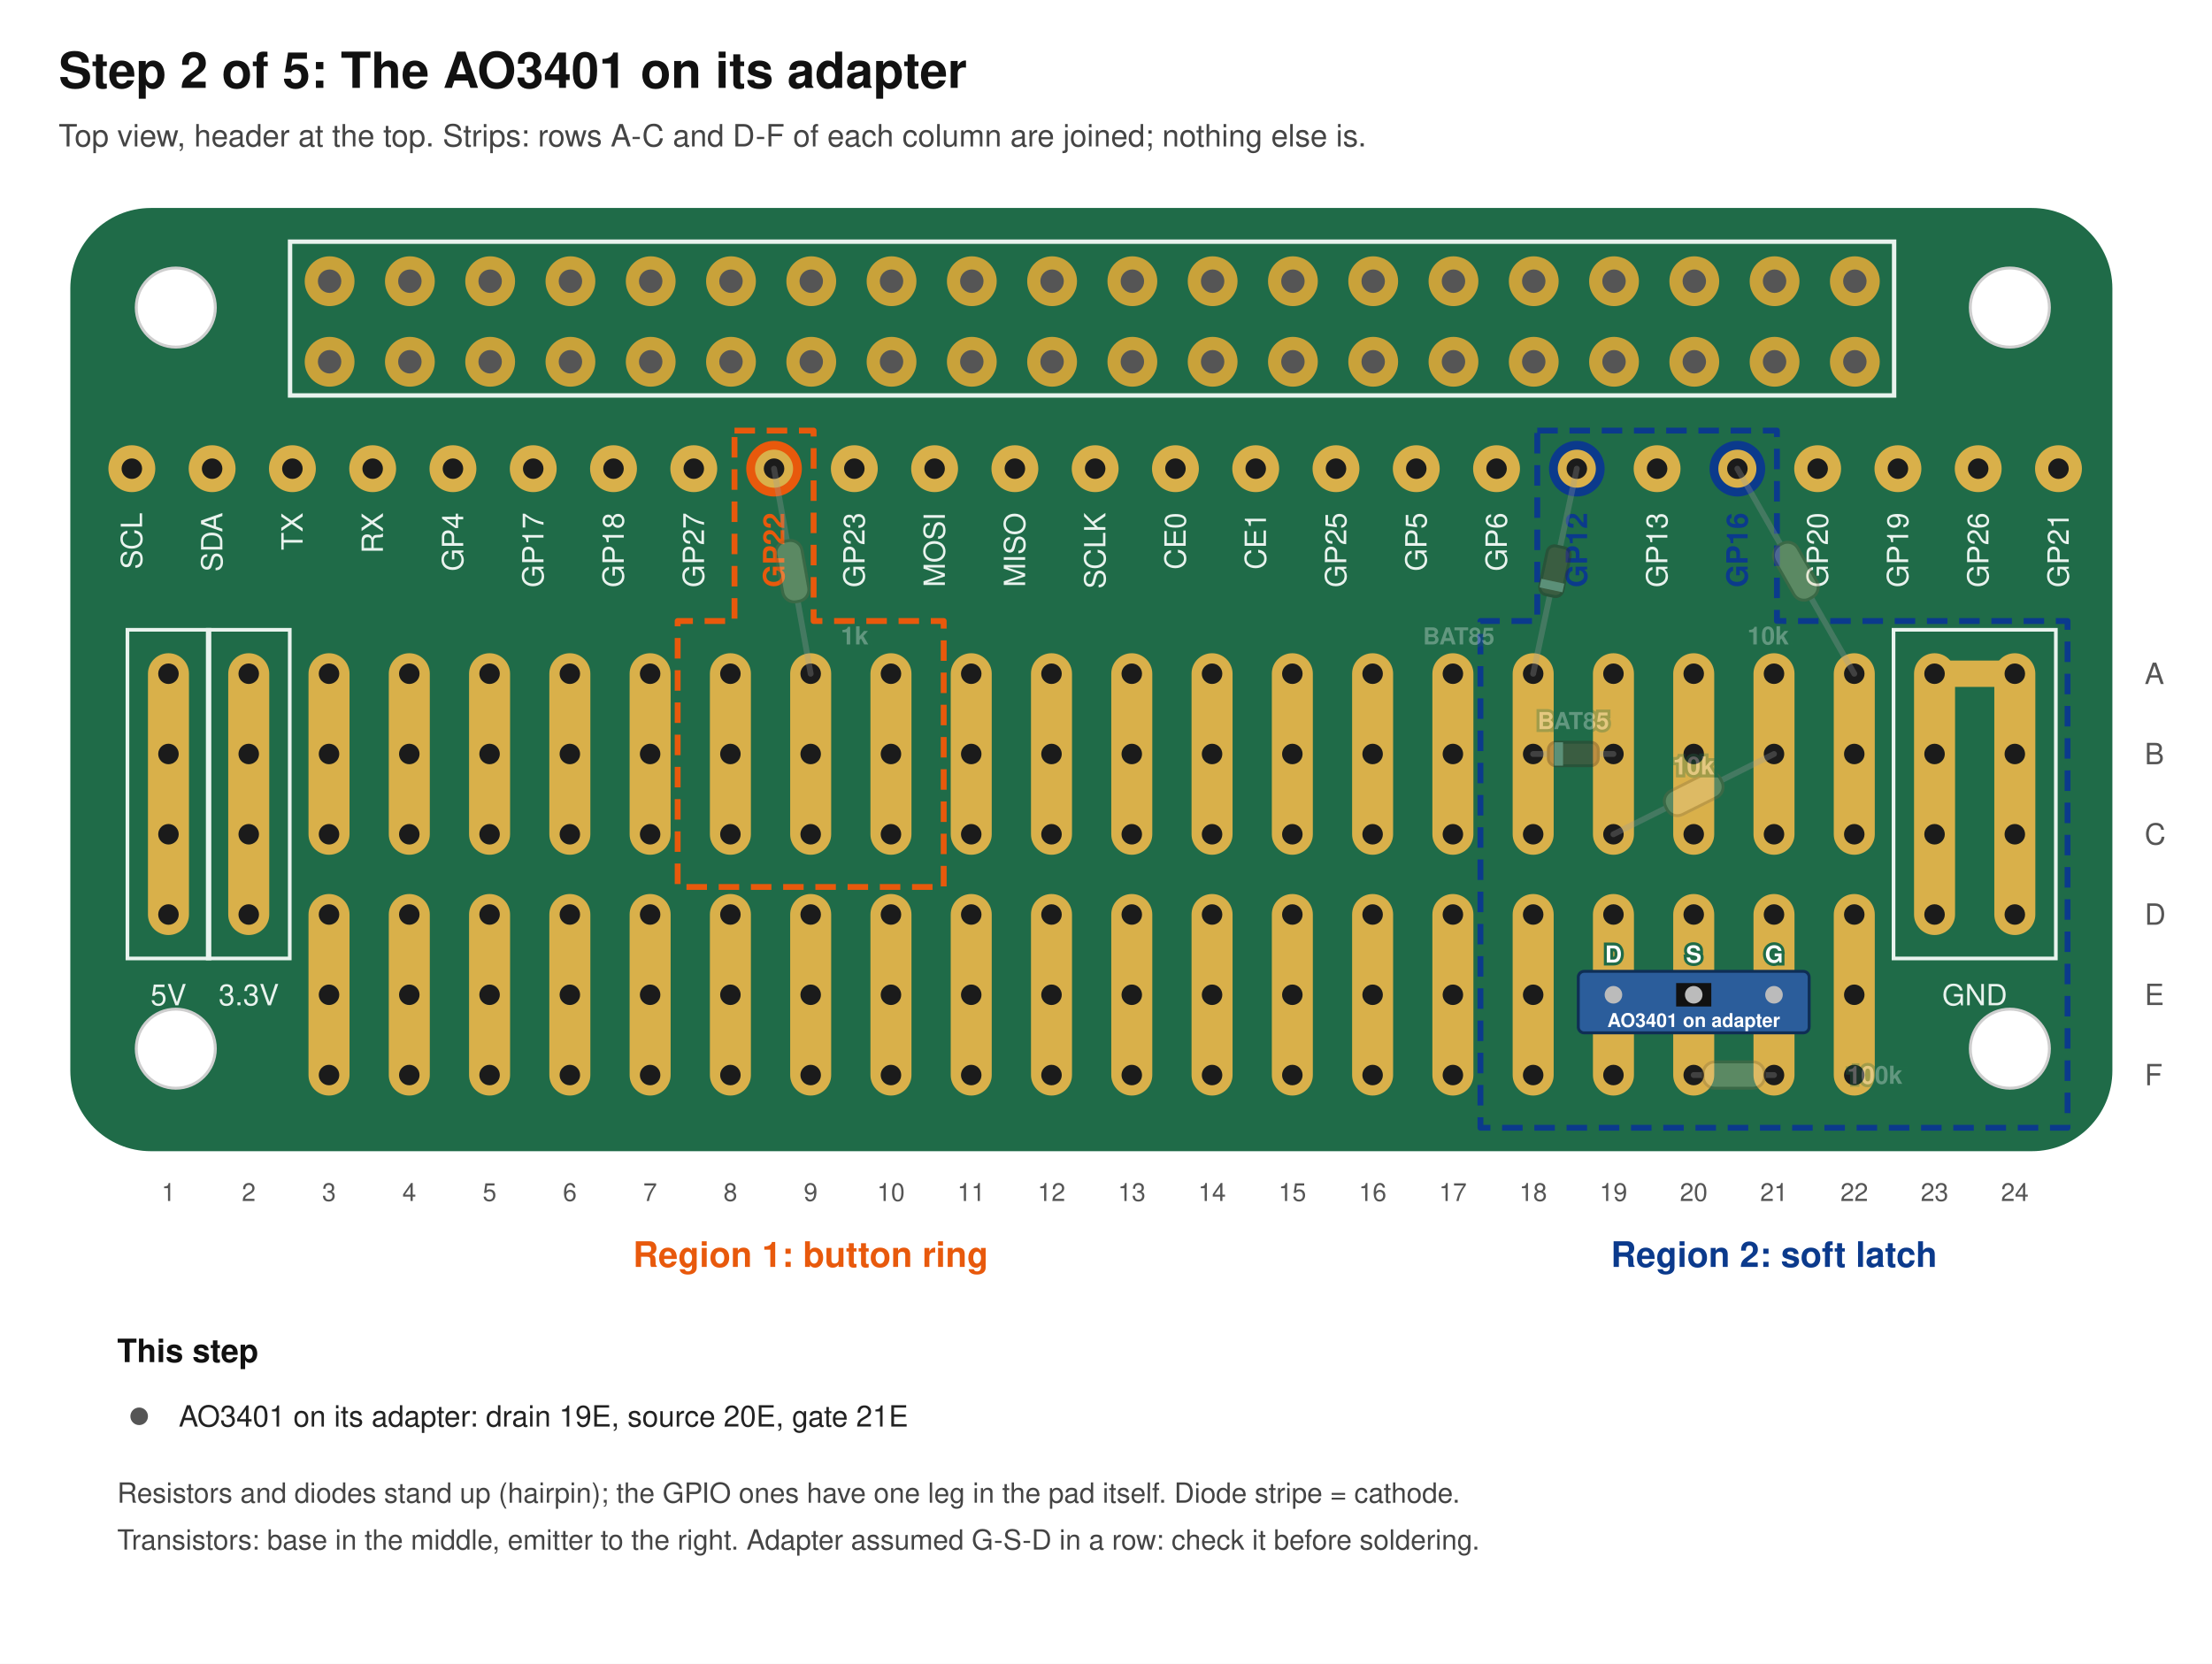
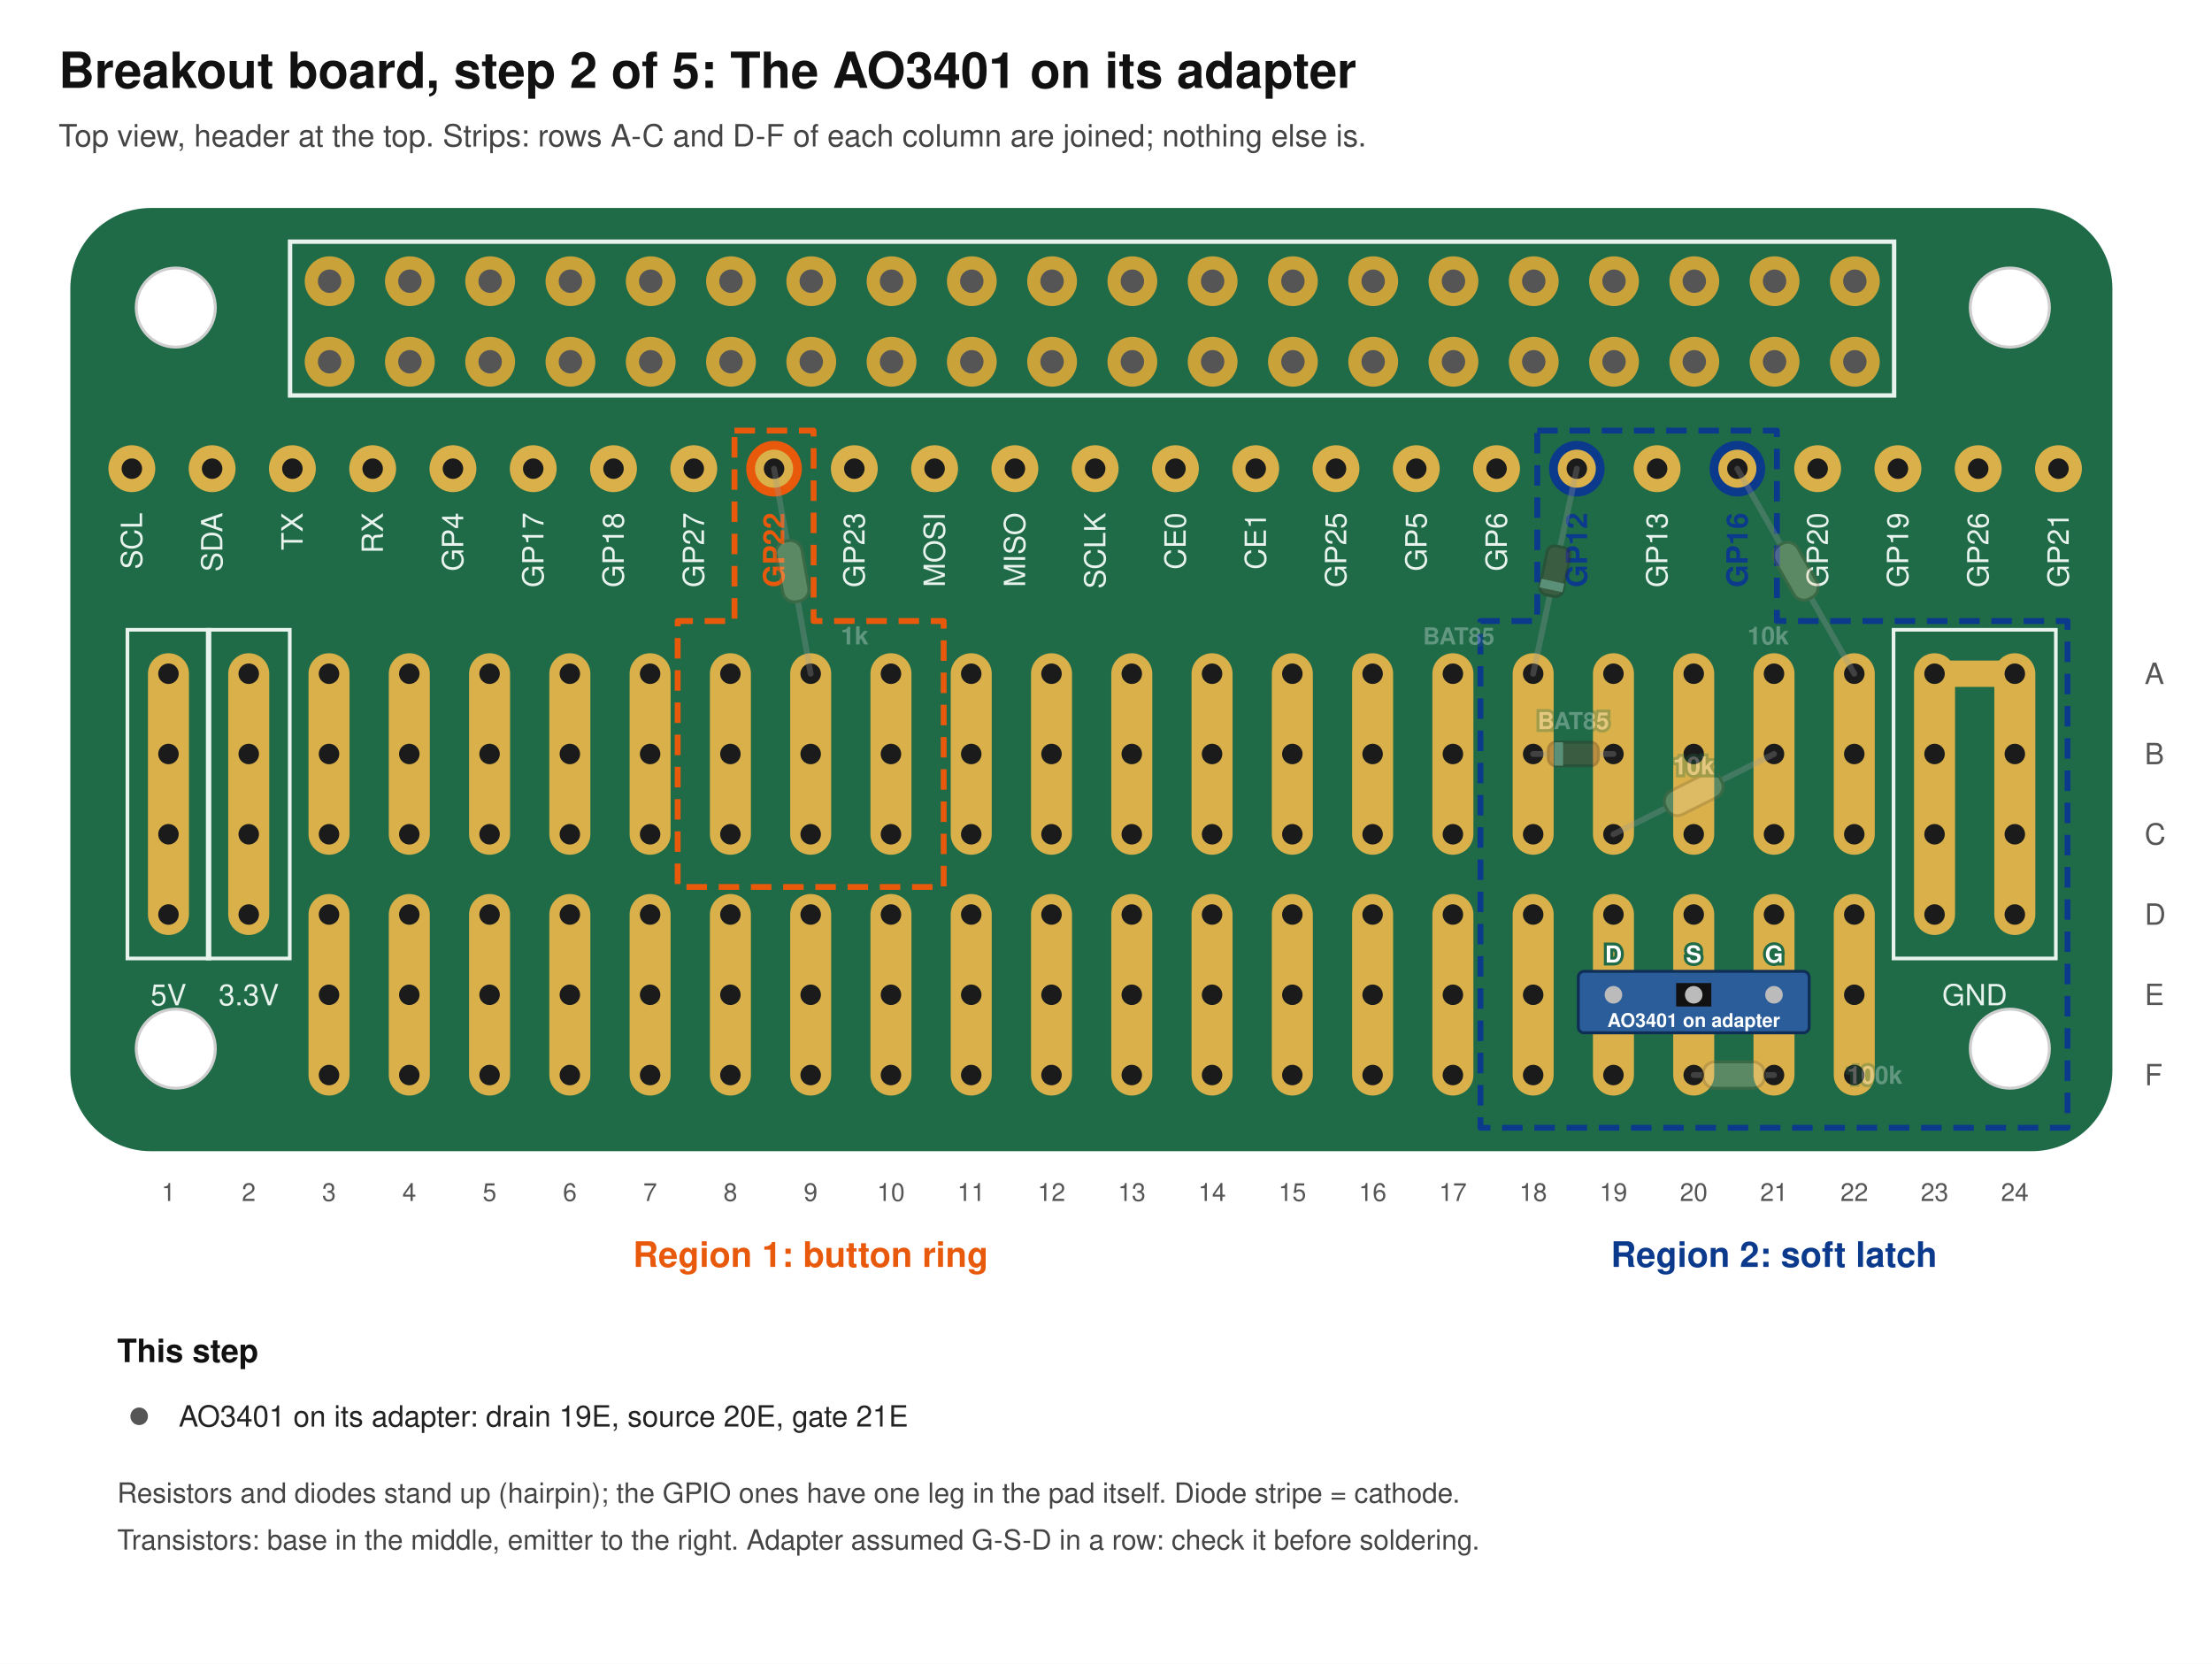
<svg xmlns="http://www.w3.org/2000/svg" viewBox="0 0 1510 1136" width="1510" height="1136" font-family="Helvetica, Arial, sans-serif">
  <rect width="1510" height="1136" fill="#ffffff" />
-   <text x="40.0" y="60.0" font-size="34" fill="#111" text-anchor="start" font-weight="bold">Step 2 of 5: The AO3401 on its adapter</text>
+   <text x="40.0" y="60.0" font-size="34" fill="#111" text-anchor="start" font-weight="bold">Breakout board, step 2 of 5: The AO3401 on its adapter</text>
  <text x="40.0" y="100.0" font-size="21" fill="#444" text-anchor="start">Top view, header at the top. Strips: rows A-C and D-F of each column are joined; nothing else is.</text>
  <rect x="48.0" y="142.0" width="1394.0" height="644.0" fill="#1f6b48" rx="55" />
  <circle cx="120.0" cy="210.0" r="27" fill="#ffffff" stroke="#cfcfcf" stroke-width="2" />
  <circle cx="1372.0" cy="210.0" r="27" fill="#ffffff" stroke="#cfcfcf" stroke-width="2" />
  <circle cx="120.0" cy="716.0" r="27" fill="#ffffff" stroke="#cfcfcf" stroke-width="2" />
  <circle cx="1372.0" cy="716.0" r="27" fill="#ffffff" stroke="#cfcfcf" stroke-width="2" />
  <rect x="198.0" y="165.0" width="1095.0" height="105.0" fill="none" stroke="#e9f3ee" stroke-width="3" />
  <circle cx="225.0" cy="192.0" r="17" fill="#c9a23a" stroke="none" stroke-width="0" />
  <circle cx="225.0" cy="192.0" r="8" fill="#555" stroke="none" stroke-width="0" />
  <circle cx="225.0" cy="247.0" r="17" fill="#c9a23a" stroke="none" stroke-width="0" />
  <circle cx="225.0" cy="247.0" r="8" fill="#555" stroke="none" stroke-width="0" />
  <circle cx="279.8" cy="192.0" r="17" fill="#c9a23a" stroke="none" stroke-width="0" />
  <circle cx="279.8" cy="192.0" r="8" fill="#555" stroke="none" stroke-width="0" />
  <circle cx="279.8" cy="247.0" r="17" fill="#c9a23a" stroke="none" stroke-width="0" />
  <circle cx="279.8" cy="247.0" r="8" fill="#555" stroke="none" stroke-width="0" />
  <circle cx="334.6" cy="192.0" r="17" fill="#c9a23a" stroke="none" stroke-width="0" />
  <circle cx="334.6" cy="192.0" r="8" fill="#555" stroke="none" stroke-width="0" />
  <circle cx="334.6" cy="247.0" r="17" fill="#c9a23a" stroke="none" stroke-width="0" />
  <circle cx="334.6" cy="247.0" r="8" fill="#555" stroke="none" stroke-width="0" />
  <circle cx="389.4" cy="192.0" r="17" fill="#c9a23a" stroke="none" stroke-width="0" />
  <circle cx="389.4" cy="192.0" r="8" fill="#555" stroke="none" stroke-width="0" />
  <circle cx="389.4" cy="247.0" r="17" fill="#c9a23a" stroke="none" stroke-width="0" />
  <circle cx="389.4" cy="247.0" r="8" fill="#555" stroke="none" stroke-width="0" />
  <circle cx="444.2" cy="192.0" r="17" fill="#c9a23a" stroke="none" stroke-width="0" />
  <circle cx="444.2" cy="192.0" r="8" fill="#555" stroke="none" stroke-width="0" />
  <circle cx="444.2" cy="247.0" r="17" fill="#c9a23a" stroke="none" stroke-width="0" />
  <circle cx="444.2" cy="247.0" r="8" fill="#555" stroke="none" stroke-width="0" />
  <circle cx="499.0" cy="192.0" r="17" fill="#c9a23a" stroke="none" stroke-width="0" />
  <circle cx="499.0" cy="192.0" r="8" fill="#555" stroke="none" stroke-width="0" />
  <circle cx="499.0" cy="247.0" r="17" fill="#c9a23a" stroke="none" stroke-width="0" />
  <circle cx="499.0" cy="247.0" r="8" fill="#555" stroke="none" stroke-width="0" />
  <circle cx="553.8" cy="192.0" r="17" fill="#c9a23a" stroke="none" stroke-width="0" />
  <circle cx="553.8" cy="192.0" r="8" fill="#555" stroke="none" stroke-width="0" />
  <circle cx="553.8" cy="247.0" r="17" fill="#c9a23a" stroke="none" stroke-width="0" />
  <circle cx="553.8" cy="247.0" r="8" fill="#555" stroke="none" stroke-width="0" />
  <circle cx="608.6" cy="192.0" r="17" fill="#c9a23a" stroke="none" stroke-width="0" />
  <circle cx="608.6" cy="192.0" r="8" fill="#555" stroke="none" stroke-width="0" />
  <circle cx="608.6" cy="247.0" r="17" fill="#c9a23a" stroke="none" stroke-width="0" />
  <circle cx="608.6" cy="247.0" r="8" fill="#555" stroke="none" stroke-width="0" />
  <circle cx="663.4" cy="192.0" r="17" fill="#c9a23a" stroke="none" stroke-width="0" />
  <circle cx="663.4" cy="192.0" r="8" fill="#555" stroke="none" stroke-width="0" />
  <circle cx="663.4" cy="247.0" r="17" fill="#c9a23a" stroke="none" stroke-width="0" />
  <circle cx="663.4" cy="247.0" r="8" fill="#555" stroke="none" stroke-width="0" />
  <circle cx="718.2" cy="192.0" r="17" fill="#c9a23a" stroke="none" stroke-width="0" />
  <circle cx="718.2" cy="192.0" r="8" fill="#555" stroke="none" stroke-width="0" />
  <circle cx="718.2" cy="247.0" r="17" fill="#c9a23a" stroke="none" stroke-width="0" />
  <circle cx="718.2" cy="247.0" r="8" fill="#555" stroke="none" stroke-width="0" />
  <circle cx="773.0" cy="192.0" r="17" fill="#c9a23a" stroke="none" stroke-width="0" />
  <circle cx="773.0" cy="192.0" r="8" fill="#555" stroke="none" stroke-width="0" />
  <circle cx="773.0" cy="247.0" r="17" fill="#c9a23a" stroke="none" stroke-width="0" />
  <circle cx="773.0" cy="247.0" r="8" fill="#555" stroke="none" stroke-width="0" />
  <circle cx="827.8" cy="192.0" r="17" fill="#c9a23a" stroke="none" stroke-width="0" />
  <circle cx="827.8" cy="192.0" r="8" fill="#555" stroke="none" stroke-width="0" />
  <circle cx="827.8" cy="247.0" r="17" fill="#c9a23a" stroke="none" stroke-width="0" />
  <circle cx="827.8" cy="247.0" r="8" fill="#555" stroke="none" stroke-width="0" />
  <circle cx="882.6" cy="192.0" r="17" fill="#c9a23a" stroke="none" stroke-width="0" />
  <circle cx="882.6" cy="192.0" r="8" fill="#555" stroke="none" stroke-width="0" />
  <circle cx="882.6" cy="247.0" r="17" fill="#c9a23a" stroke="none" stroke-width="0" />
  <circle cx="882.6" cy="247.0" r="8" fill="#555" stroke="none" stroke-width="0" />
  <circle cx="937.4" cy="192.0" r="17" fill="#c9a23a" stroke="none" stroke-width="0" />
  <circle cx="937.4" cy="192.0" r="8" fill="#555" stroke="none" stroke-width="0" />
  <circle cx="937.4" cy="247.0" r="17" fill="#c9a23a" stroke="none" stroke-width="0" />
  <circle cx="937.4" cy="247.0" r="8" fill="#555" stroke="none" stroke-width="0" />
  <circle cx="992.2" cy="192.0" r="17" fill="#c9a23a" stroke="none" stroke-width="0" />
  <circle cx="992.2" cy="192.0" r="8" fill="#555" stroke="none" stroke-width="0" />
  <circle cx="992.2" cy="247.0" r="17" fill="#c9a23a" stroke="none" stroke-width="0" />
  <circle cx="992.2" cy="247.0" r="8" fill="#555" stroke="none" stroke-width="0" />
  <circle cx="1047.0" cy="192.0" r="17" fill="#c9a23a" stroke="none" stroke-width="0" />
  <circle cx="1047.0" cy="192.0" r="8" fill="#555" stroke="none" stroke-width="0" />
  <circle cx="1047.0" cy="247.0" r="17" fill="#c9a23a" stroke="none" stroke-width="0" />
  <circle cx="1047.0" cy="247.0" r="8" fill="#555" stroke="none" stroke-width="0" />
  <circle cx="1101.8" cy="192.0" r="17" fill="#c9a23a" stroke="none" stroke-width="0" />
  <circle cx="1101.8" cy="192.0" r="8" fill="#555" stroke="none" stroke-width="0" />
  <circle cx="1101.8" cy="247.0" r="17" fill="#c9a23a" stroke="none" stroke-width="0" />
  <circle cx="1101.8" cy="247.0" r="8" fill="#555" stroke="none" stroke-width="0" />
  <circle cx="1156.6" cy="192.0" r="17" fill="#c9a23a" stroke="none" stroke-width="0" />
  <circle cx="1156.6" cy="192.0" r="8" fill="#555" stroke="none" stroke-width="0" />
  <circle cx="1156.6" cy="247.0" r="17" fill="#c9a23a" stroke="none" stroke-width="0" />
  <circle cx="1156.6" cy="247.0" r="8" fill="#555" stroke="none" stroke-width="0" />
  <circle cx="1211.4" cy="192.0" r="17" fill="#c9a23a" stroke="none" stroke-width="0" />
  <circle cx="1211.4" cy="192.0" r="8" fill="#555" stroke="none" stroke-width="0" />
  <circle cx="1211.4" cy="247.0" r="17" fill="#c9a23a" stroke="none" stroke-width="0" />
  <circle cx="1211.4" cy="247.0" r="8" fill="#555" stroke="none" stroke-width="0" />
  <circle cx="1266.2" cy="192.0" r="17" fill="#c9a23a" stroke="none" stroke-width="0" />
  <circle cx="1266.2" cy="192.0" r="8" fill="#555" stroke="none" stroke-width="0" />
  <circle cx="1266.2" cy="247.0" r="17" fill="#c9a23a" stroke="none" stroke-width="0" />
  <circle cx="1266.2" cy="247.0" r="8" fill="#555" stroke="none" stroke-width="0" />
  <circle cx="90.0" cy="320.0" r="16" fill="#d9b04a" stroke="none" stroke-width="0" />
  <circle cx="90.0" cy="320.0" r="7" fill="#1b1b1b" stroke="none" stroke-width="0" />
  <text transform="translate(97.0,350) rotate(-90)" text-anchor="end" font-size="20" fill="#e9f3ee">SCL</text>
  <circle cx="144.8" cy="320.0" r="16" fill="#d9b04a" stroke="none" stroke-width="0" />
  <circle cx="144.8" cy="320.0" r="7" fill="#1b1b1b" stroke="none" stroke-width="0" />
  <text transform="translate(151.8,350) rotate(-90)" text-anchor="end" font-size="20" fill="#e9f3ee">SDA</text>
  <circle cx="199.6" cy="320.0" r="16" fill="#d9b04a" stroke="none" stroke-width="0" />
  <circle cx="199.6" cy="320.0" r="7" fill="#1b1b1b" stroke="none" stroke-width="0" />
  <text transform="translate(206.6,350) rotate(-90)" text-anchor="end" font-size="20" fill="#e9f3ee">TX</text>
  <circle cx="254.4" cy="320.0" r="16" fill="#d9b04a" stroke="none" stroke-width="0" />
  <circle cx="254.4" cy="320.0" r="7" fill="#1b1b1b" stroke="none" stroke-width="0" />
  <text transform="translate(261.4,350) rotate(-90)" text-anchor="end" font-size="20" fill="#e9f3ee">RX</text>
  <circle cx="309.2" cy="320.0" r="16" fill="#d9b04a" stroke="none" stroke-width="0" />
  <circle cx="309.2" cy="320.0" r="7" fill="#1b1b1b" stroke="none" stroke-width="0" />
  <text transform="translate(316.2,350) rotate(-90)" text-anchor="end" font-size="20" fill="#e9f3ee">GP4</text>
  <circle cx="364.0" cy="320.0" r="16" fill="#d9b04a" stroke="none" stroke-width="0" />
  <circle cx="364.0" cy="320.0" r="7" fill="#1b1b1b" stroke="none" stroke-width="0" />
  <text transform="translate(371.0,350) rotate(-90)" text-anchor="end" font-size="20" fill="#e9f3ee">GP17</text>
  <circle cx="418.8" cy="320.0" r="16" fill="#d9b04a" stroke="none" stroke-width="0" />
  <circle cx="418.8" cy="320.0" r="7" fill="#1b1b1b" stroke="none" stroke-width="0" />
  <text transform="translate(425.8,350) rotate(-90)" text-anchor="end" font-size="20" fill="#e9f3ee">GP18</text>
  <circle cx="473.6" cy="320.0" r="16" fill="#d9b04a" stroke="none" stroke-width="0" />
  <circle cx="473.6" cy="320.0" r="7" fill="#1b1b1b" stroke="none" stroke-width="0" />
  <text transform="translate(480.6,350) rotate(-90)" text-anchor="end" font-size="20" fill="#e9f3ee">GP27</text>
  <circle cx="528.4" cy="320.0" r="16" fill="#d9b04a" stroke="#e8590c" stroke-width="6" />
  <circle cx="528.4" cy="320.0" r="7" fill="#1b1b1b" stroke="none" stroke-width="0" />
  <text transform="translate(535.4,350) rotate(-90)" text-anchor="end" font-size="20" font-weight="bold" fill="#e8590c">GP22</text>
  <circle cx="583.2" cy="320.0" r="16" fill="#d9b04a" stroke="none" stroke-width="0" />
  <circle cx="583.2" cy="320.0" r="7" fill="#1b1b1b" stroke="none" stroke-width="0" />
  <text transform="translate(590.2,350) rotate(-90)" text-anchor="end" font-size="20" fill="#e9f3ee">GP23</text>
  <circle cx="638.0" cy="320.0" r="16" fill="#d9b04a" stroke="none" stroke-width="0" />
  <circle cx="638.0" cy="320.0" r="7" fill="#1b1b1b" stroke="none" stroke-width="0" />
  <text transform="translate(645.0,350) rotate(-90)" text-anchor="end" font-size="20" fill="#e9f3ee">MOSI</text>
  <circle cx="692.8" cy="320.0" r="16" fill="#d9b04a" stroke="none" stroke-width="0" />
  <circle cx="692.8" cy="320.0" r="7" fill="#1b1b1b" stroke="none" stroke-width="0" />
  <text transform="translate(699.8,350) rotate(-90)" text-anchor="end" font-size="20" fill="#e9f3ee">MISO</text>
  <circle cx="747.6" cy="320.0" r="16" fill="#d9b04a" stroke="none" stroke-width="0" />
  <circle cx="747.6" cy="320.0" r="7" fill="#1b1b1b" stroke="none" stroke-width="0" />
  <text transform="translate(754.6,350) rotate(-90)" text-anchor="end" font-size="20" fill="#e9f3ee">SCLK</text>
  <circle cx="802.4" cy="320.0" r="16" fill="#d9b04a" stroke="none" stroke-width="0" />
  <circle cx="802.4" cy="320.0" r="7" fill="#1b1b1b" stroke="none" stroke-width="0" />
  <text transform="translate(809.4,350) rotate(-90)" text-anchor="end" font-size="20" fill="#e9f3ee">CE0</text>
  <circle cx="857.2" cy="320.0" r="16" fill="#d9b04a" stroke="none" stroke-width="0" />
  <circle cx="857.2" cy="320.0" r="7" fill="#1b1b1b" stroke="none" stroke-width="0" />
  <text transform="translate(864.2,350) rotate(-90)" text-anchor="end" font-size="20" fill="#e9f3ee">CE1</text>
  <circle cx="912.0" cy="320.0" r="16" fill="#d9b04a" stroke="none" stroke-width="0" />
  <circle cx="912.0" cy="320.0" r="7" fill="#1b1b1b" stroke="none" stroke-width="0" />
  <text transform="translate(919.0,350) rotate(-90)" text-anchor="end" font-size="20" fill="#e9f3ee">GP25</text>
  <circle cx="966.8" cy="320.0" r="16" fill="#d9b04a" stroke="none" stroke-width="0" />
  <circle cx="966.8" cy="320.0" r="7" fill="#1b1b1b" stroke="none" stroke-width="0" />
  <text transform="translate(973.8,350) rotate(-90)" text-anchor="end" font-size="20" fill="#e9f3ee">GP5</text>
  <circle cx="1021.6" cy="320.0" r="16" fill="#d9b04a" stroke="none" stroke-width="0" />
  <circle cx="1021.6" cy="320.0" r="7" fill="#1b1b1b" stroke="none" stroke-width="0" />
  <text transform="translate(1028.6,350) rotate(-90)" text-anchor="end" font-size="20" fill="#e9f3ee">GP6</text>
  <circle cx="1076.4" cy="320.0" r="16" fill="#d9b04a" stroke="#0b3a8c" stroke-width="6" />
  <circle cx="1076.4" cy="320.0" r="7" fill="#1b1b1b" stroke="none" stroke-width="0" />
  <text transform="translate(1083.4,350) rotate(-90)" text-anchor="end" font-size="20" font-weight="bold" fill="#0b3a8c">GP12</text>
  <circle cx="1131.2" cy="320.0" r="16" fill="#d9b04a" stroke="none" stroke-width="0" />
  <circle cx="1131.2" cy="320.0" r="7" fill="#1b1b1b" stroke="none" stroke-width="0" />
  <text transform="translate(1138.2,350) rotate(-90)" text-anchor="end" font-size="20" fill="#e9f3ee">GP13</text>
  <circle cx="1186.0" cy="320.0" r="16" fill="#d9b04a" stroke="#0b3a8c" stroke-width="6" />
  <circle cx="1186.0" cy="320.0" r="7" fill="#1b1b1b" stroke="none" stroke-width="0" />
  <text transform="translate(1193.0,350) rotate(-90)" text-anchor="end" font-size="20" font-weight="bold" fill="#0b3a8c">GP16</text>
  <circle cx="1240.8" cy="320.0" r="16" fill="#d9b04a" stroke="none" stroke-width="0" />
  <circle cx="1240.8" cy="320.0" r="7" fill="#1b1b1b" stroke="none" stroke-width="0" />
  <text transform="translate(1247.8,350) rotate(-90)" text-anchor="end" font-size="20" fill="#e9f3ee">GP20</text>
  <circle cx="1295.6" cy="320.0" r="16" fill="#d9b04a" stroke="none" stroke-width="0" />
  <circle cx="1295.6" cy="320.0" r="7" fill="#1b1b1b" stroke="none" stroke-width="0" />
  <text transform="translate(1302.6,350) rotate(-90)" text-anchor="end" font-size="20" fill="#e9f3ee">GP19</text>
  <circle cx="1350.4" cy="320.0" r="16" fill="#d9b04a" stroke="none" stroke-width="0" />
  <circle cx="1350.4" cy="320.0" r="7" fill="#1b1b1b" stroke="none" stroke-width="0" />
  <text transform="translate(1357.4,350) rotate(-90)" text-anchor="end" font-size="20" fill="#e9f3ee">GP26</text>
  <circle cx="1405.2" cy="320.0" r="16" fill="#d9b04a" stroke="none" stroke-width="0" />
  <circle cx="1405.2" cy="320.0" r="7" fill="#1b1b1b" stroke="none" stroke-width="0" />
  <text transform="translate(1412.2,350) rotate(-90)" text-anchor="end" font-size="20" fill="#e9f3ee">GP21</text>
  <rect x="87.0" y="430.0" width="56.0" height="224.4" fill="none" stroke="#e9f3ee" stroke-width="2.5" />
  <text x="115.0" y="686.4" font-size="20" fill="#e9f3ee" text-anchor="middle">5V</text>
  <rect x="141.8" y="430.0" width="56.0" height="224.4" fill="none" stroke="#e9f3ee" stroke-width="2.5" />
  <text x="169.8" y="686.4" font-size="20" fill="#e9f3ee" text-anchor="middle">3.3V</text>
  <rect x="1292.6" y="430.0" width="110.8" height="224.4" fill="none" stroke="#e9f3ee" stroke-width="2.5" />
  <text x="1348.0" y="686.4" font-size="20" fill="#e9f3ee" text-anchor="middle">GND</text>
  <rect x="101.0" y="446.0" width="28.0" height="192.4" fill="#d9b04a" rx="14" />
  <rect x="155.8" y="446.0" width="28.0" height="192.4" fill="#d9b04a" rx="14" />
  <rect x="210.6" y="446.0" width="28.0" height="137.6" fill="#d9b04a" rx="14" />
  <rect x="210.6" y="610.4" width="28.0" height="137.6" fill="#d9b04a" rx="14" />
  <rect x="265.4" y="446.0" width="28.0" height="137.6" fill="#d9b04a" rx="14" />
  <rect x="265.4" y="610.4" width="28.0" height="137.6" fill="#d9b04a" rx="14" />
  <rect x="320.2" y="446.0" width="28.0" height="137.6" fill="#d9b04a" rx="14" />
  <rect x="320.2" y="610.4" width="28.0" height="137.6" fill="#d9b04a" rx="14" />
  <rect x="375.0" y="446.0" width="28.0" height="137.6" fill="#d9b04a" rx="14" />
  <rect x="375.0" y="610.4" width="28.0" height="137.6" fill="#d9b04a" rx="14" />
  <rect x="429.8" y="446.0" width="28.0" height="137.6" fill="#d9b04a" rx="14" />
  <rect x="429.8" y="610.4" width="28.0" height="137.6" fill="#d9b04a" rx="14" />
  <rect x="484.6" y="446.0" width="28.0" height="137.6" fill="#d9b04a" rx="14" />
  <rect x="484.6" y="610.4" width="28.0" height="137.6" fill="#d9b04a" rx="14" />
  <rect x="539.4" y="446.0" width="28.0" height="137.6" fill="#d9b04a" rx="14" />
  <rect x="539.4" y="610.4" width="28.0" height="137.6" fill="#d9b04a" rx="14" />
  <rect x="594.2" y="446.0" width="28.0" height="137.6" fill="#d9b04a" rx="14" />
  <rect x="594.2" y="610.4" width="28.0" height="137.6" fill="#d9b04a" rx="14" />
  <rect x="649.0" y="446.0" width="28.0" height="137.6" fill="#d9b04a" rx="14" />
  <rect x="649.0" y="610.4" width="28.0" height="137.6" fill="#d9b04a" rx="14" />
  <rect x="703.8" y="446.0" width="28.0" height="137.6" fill="#d9b04a" rx="14" />
  <rect x="703.8" y="610.4" width="28.0" height="137.6" fill="#d9b04a" rx="14" />
  <rect x="758.6" y="446.0" width="28.0" height="137.6" fill="#d9b04a" rx="14" />
  <rect x="758.6" y="610.4" width="28.0" height="137.6" fill="#d9b04a" rx="14" />
  <rect x="813.4" y="446.0" width="28.0" height="137.6" fill="#d9b04a" rx="14" />
  <rect x="813.4" y="610.4" width="28.0" height="137.6" fill="#d9b04a" rx="14" />
  <rect x="868.2" y="446.0" width="28.0" height="137.6" fill="#d9b04a" rx="14" />
  <rect x="868.2" y="610.4" width="28.0" height="137.6" fill="#d9b04a" rx="14" />
  <rect x="923.0" y="446.0" width="28.0" height="137.6" fill="#d9b04a" rx="14" />
  <rect x="923.0" y="610.4" width="28.0" height="137.6" fill="#d9b04a" rx="14" />
  <rect x="977.8" y="446.0" width="28.0" height="137.6" fill="#d9b04a" rx="14" />
  <rect x="977.8" y="610.4" width="28.0" height="137.6" fill="#d9b04a" rx="14" />
  <rect x="1032.6" y="446.0" width="28.0" height="137.6" fill="#d9b04a" rx="14" />
  <rect x="1032.6" y="610.4" width="28.0" height="137.6" fill="#d9b04a" rx="14" />
  <rect x="1087.4" y="446.0" width="28.0" height="137.6" fill="#d9b04a" rx="14" />
  <rect x="1087.4" y="610.4" width="28.0" height="137.6" fill="#d9b04a" rx="14" />
  <rect x="1142.2" y="446.0" width="28.0" height="137.6" fill="#d9b04a" rx="14" />
  <rect x="1142.2" y="610.4" width="28.0" height="137.6" fill="#d9b04a" rx="14" />
  <rect x="1197.0" y="446.0" width="28.0" height="137.6" fill="#d9b04a" rx="14" />
  <rect x="1197.0" y="610.4" width="28.0" height="137.6" fill="#d9b04a" rx="14" />
  <rect x="1251.8" y="446.0" width="28.0" height="137.6" fill="#d9b04a" rx="14" />
  <rect x="1251.8" y="610.4" width="28.0" height="137.6" fill="#d9b04a" rx="14" />
  <rect x="1306.6" y="446.0" width="28.0" height="192.4" fill="#d9b04a" rx="14" />
  <rect x="1361.4" y="446.0" width="28.0" height="192.4" fill="#d9b04a" rx="14" />
  <rect x="1320.6" y="451.0" width="54.8" height="18.0" fill="#d9b04a" />
  <circle cx="115.0" cy="460.0" r="7" fill="#1b1b1b" stroke="none" stroke-width="0" />
  <circle cx="115.0" cy="514.8" r="7" fill="#1b1b1b" stroke="none" stroke-width="0" />
  <circle cx="115.0" cy="569.6" r="7" fill="#1b1b1b" stroke="none" stroke-width="0" />
  <circle cx="115.0" cy="624.4" r="7" fill="#1b1b1b" stroke="none" stroke-width="0" />
  <circle cx="169.8" cy="460.0" r="7" fill="#1b1b1b" stroke="none" stroke-width="0" />
  <circle cx="169.8" cy="514.8" r="7" fill="#1b1b1b" stroke="none" stroke-width="0" />
  <circle cx="169.8" cy="569.6" r="7" fill="#1b1b1b" stroke="none" stroke-width="0" />
  <circle cx="169.8" cy="624.4" r="7" fill="#1b1b1b" stroke="none" stroke-width="0" />
  <circle cx="224.6" cy="460.0" r="7" fill="#1b1b1b" stroke="none" stroke-width="0" />
  <circle cx="224.6" cy="514.8" r="7" fill="#1b1b1b" stroke="none" stroke-width="0" />
  <circle cx="224.6" cy="569.6" r="7" fill="#1b1b1b" stroke="none" stroke-width="0" />
  <circle cx="224.6" cy="624.4" r="7" fill="#1b1b1b" stroke="none" stroke-width="0" />
  <circle cx="224.6" cy="679.2" r="7" fill="#1b1b1b" stroke="none" stroke-width="0" />
  <circle cx="224.6" cy="734.0" r="7" fill="#1b1b1b" stroke="none" stroke-width="0" />
  <circle cx="279.4" cy="460.0" r="7" fill="#1b1b1b" stroke="none" stroke-width="0" />
  <circle cx="279.4" cy="514.8" r="7" fill="#1b1b1b" stroke="none" stroke-width="0" />
  <circle cx="279.4" cy="569.6" r="7" fill="#1b1b1b" stroke="none" stroke-width="0" />
  <circle cx="279.4" cy="624.4" r="7" fill="#1b1b1b" stroke="none" stroke-width="0" />
  <circle cx="279.4" cy="679.2" r="7" fill="#1b1b1b" stroke="none" stroke-width="0" />
  <circle cx="279.4" cy="734.0" r="7" fill="#1b1b1b" stroke="none" stroke-width="0" />
  <circle cx="334.2" cy="460.0" r="7" fill="#1b1b1b" stroke="none" stroke-width="0" />
  <circle cx="334.2" cy="514.8" r="7" fill="#1b1b1b" stroke="none" stroke-width="0" />
  <circle cx="334.2" cy="569.6" r="7" fill="#1b1b1b" stroke="none" stroke-width="0" />
  <circle cx="334.2" cy="624.4" r="7" fill="#1b1b1b" stroke="none" stroke-width="0" />
  <circle cx="334.2" cy="679.2" r="7" fill="#1b1b1b" stroke="none" stroke-width="0" />
  <circle cx="334.2" cy="734.0" r="7" fill="#1b1b1b" stroke="none" stroke-width="0" />
  <circle cx="389.0" cy="460.0" r="7" fill="#1b1b1b" stroke="none" stroke-width="0" />
  <circle cx="389.0" cy="514.8" r="7" fill="#1b1b1b" stroke="none" stroke-width="0" />
  <circle cx="389.0" cy="569.6" r="7" fill="#1b1b1b" stroke="none" stroke-width="0" />
  <circle cx="389.0" cy="624.4" r="7" fill="#1b1b1b" stroke="none" stroke-width="0" />
  <circle cx="389.0" cy="679.2" r="7" fill="#1b1b1b" stroke="none" stroke-width="0" />
  <circle cx="389.0" cy="734.0" r="7" fill="#1b1b1b" stroke="none" stroke-width="0" />
  <circle cx="443.8" cy="460.0" r="7" fill="#1b1b1b" stroke="none" stroke-width="0" />
  <circle cx="443.8" cy="514.8" r="7" fill="#1b1b1b" stroke="none" stroke-width="0" />
  <circle cx="443.8" cy="569.6" r="7" fill="#1b1b1b" stroke="none" stroke-width="0" />
  <circle cx="443.8" cy="624.4" r="7" fill="#1b1b1b" stroke="none" stroke-width="0" />
  <circle cx="443.8" cy="679.2" r="7" fill="#1b1b1b" stroke="none" stroke-width="0" />
  <circle cx="443.8" cy="734.0" r="7" fill="#1b1b1b" stroke="none" stroke-width="0" />
  <circle cx="498.6" cy="460.0" r="7" fill="#1b1b1b" stroke="none" stroke-width="0" />
  <circle cx="498.6" cy="514.8" r="7" fill="#1b1b1b" stroke="none" stroke-width="0" />
  <circle cx="498.6" cy="569.6" r="7" fill="#1b1b1b" stroke="none" stroke-width="0" />
  <circle cx="498.6" cy="624.4" r="7" fill="#1b1b1b" stroke="none" stroke-width="0" />
  <circle cx="498.6" cy="679.2" r="7" fill="#1b1b1b" stroke="none" stroke-width="0" />
  <circle cx="498.6" cy="734.0" r="7" fill="#1b1b1b" stroke="none" stroke-width="0" />
  <circle cx="553.4" cy="460.0" r="7" fill="#1b1b1b" stroke="none" stroke-width="0" />
  <circle cx="553.4" cy="514.8" r="7" fill="#1b1b1b" stroke="none" stroke-width="0" />
  <circle cx="553.4" cy="569.6" r="7" fill="#1b1b1b" stroke="none" stroke-width="0" />
  <circle cx="553.4" cy="624.4" r="7" fill="#1b1b1b" stroke="none" stroke-width="0" />
  <circle cx="553.4" cy="679.2" r="7" fill="#1b1b1b" stroke="none" stroke-width="0" />
  <circle cx="553.4" cy="734.0" r="7" fill="#1b1b1b" stroke="none" stroke-width="0" />
  <circle cx="608.2" cy="460.0" r="7" fill="#1b1b1b" stroke="none" stroke-width="0" />
  <circle cx="608.2" cy="514.8" r="7" fill="#1b1b1b" stroke="none" stroke-width="0" />
  <circle cx="608.2" cy="569.6" r="7" fill="#1b1b1b" stroke="none" stroke-width="0" />
  <circle cx="608.2" cy="624.4" r="7" fill="#1b1b1b" stroke="none" stroke-width="0" />
  <circle cx="608.2" cy="679.2" r="7" fill="#1b1b1b" stroke="none" stroke-width="0" />
  <circle cx="608.2" cy="734.0" r="7" fill="#1b1b1b" stroke="none" stroke-width="0" />
  <circle cx="663.0" cy="460.0" r="7" fill="#1b1b1b" stroke="none" stroke-width="0" />
  <circle cx="663.0" cy="514.8" r="7" fill="#1b1b1b" stroke="none" stroke-width="0" />
  <circle cx="663.0" cy="569.6" r="7" fill="#1b1b1b" stroke="none" stroke-width="0" />
  <circle cx="663.0" cy="624.4" r="7" fill="#1b1b1b" stroke="none" stroke-width="0" />
  <circle cx="663.0" cy="679.2" r="7" fill="#1b1b1b" stroke="none" stroke-width="0" />
  <circle cx="663.0" cy="734.0" r="7" fill="#1b1b1b" stroke="none" stroke-width="0" />
  <circle cx="717.8" cy="460.0" r="7" fill="#1b1b1b" stroke="none" stroke-width="0" />
  <circle cx="717.8" cy="514.8" r="7" fill="#1b1b1b" stroke="none" stroke-width="0" />
  <circle cx="717.8" cy="569.6" r="7" fill="#1b1b1b" stroke="none" stroke-width="0" />
  <circle cx="717.8" cy="624.4" r="7" fill="#1b1b1b" stroke="none" stroke-width="0" />
  <circle cx="717.8" cy="679.2" r="7" fill="#1b1b1b" stroke="none" stroke-width="0" />
  <circle cx="717.8" cy="734.0" r="7" fill="#1b1b1b" stroke="none" stroke-width="0" />
  <circle cx="772.6" cy="460.0" r="7" fill="#1b1b1b" stroke="none" stroke-width="0" />
  <circle cx="772.6" cy="514.8" r="7" fill="#1b1b1b" stroke="none" stroke-width="0" />
  <circle cx="772.6" cy="569.6" r="7" fill="#1b1b1b" stroke="none" stroke-width="0" />
  <circle cx="772.6" cy="624.4" r="7" fill="#1b1b1b" stroke="none" stroke-width="0" />
  <circle cx="772.6" cy="679.2" r="7" fill="#1b1b1b" stroke="none" stroke-width="0" />
  <circle cx="772.6" cy="734.0" r="7" fill="#1b1b1b" stroke="none" stroke-width="0" />
  <circle cx="827.4" cy="460.0" r="7" fill="#1b1b1b" stroke="none" stroke-width="0" />
  <circle cx="827.4" cy="514.8" r="7" fill="#1b1b1b" stroke="none" stroke-width="0" />
  <circle cx="827.4" cy="569.6" r="7" fill="#1b1b1b" stroke="none" stroke-width="0" />
  <circle cx="827.4" cy="624.4" r="7" fill="#1b1b1b" stroke="none" stroke-width="0" />
  <circle cx="827.4" cy="679.2" r="7" fill="#1b1b1b" stroke="none" stroke-width="0" />
  <circle cx="827.4" cy="734.0" r="7" fill="#1b1b1b" stroke="none" stroke-width="0" />
  <circle cx="882.2" cy="460.0" r="7" fill="#1b1b1b" stroke="none" stroke-width="0" />
  <circle cx="882.2" cy="514.8" r="7" fill="#1b1b1b" stroke="none" stroke-width="0" />
  <circle cx="882.2" cy="569.6" r="7" fill="#1b1b1b" stroke="none" stroke-width="0" />
  <circle cx="882.2" cy="624.4" r="7" fill="#1b1b1b" stroke="none" stroke-width="0" />
  <circle cx="882.2" cy="679.2" r="7" fill="#1b1b1b" stroke="none" stroke-width="0" />
  <circle cx="882.2" cy="734.0" r="7" fill="#1b1b1b" stroke="none" stroke-width="0" />
  <circle cx="937.0" cy="460.0" r="7" fill="#1b1b1b" stroke="none" stroke-width="0" />
  <circle cx="937.0" cy="514.8" r="7" fill="#1b1b1b" stroke="none" stroke-width="0" />
  <circle cx="937.0" cy="569.6" r="7" fill="#1b1b1b" stroke="none" stroke-width="0" />
  <circle cx="937.0" cy="624.4" r="7" fill="#1b1b1b" stroke="none" stroke-width="0" />
  <circle cx="937.0" cy="679.2" r="7" fill="#1b1b1b" stroke="none" stroke-width="0" />
  <circle cx="937.0" cy="734.0" r="7" fill="#1b1b1b" stroke="none" stroke-width="0" />
  <circle cx="991.8" cy="460.0" r="7" fill="#1b1b1b" stroke="none" stroke-width="0" />
  <circle cx="991.8" cy="514.8" r="7" fill="#1b1b1b" stroke="none" stroke-width="0" />
  <circle cx="991.8" cy="569.6" r="7" fill="#1b1b1b" stroke="none" stroke-width="0" />
  <circle cx="991.8" cy="624.4" r="7" fill="#1b1b1b" stroke="none" stroke-width="0" />
  <circle cx="991.8" cy="679.2" r="7" fill="#1b1b1b" stroke="none" stroke-width="0" />
  <circle cx="991.8" cy="734.0" r="7" fill="#1b1b1b" stroke="none" stroke-width="0" />
  <circle cx="1046.6" cy="460.0" r="7" fill="#1b1b1b" stroke="none" stroke-width="0" />
  <circle cx="1046.6" cy="514.8" r="7" fill="#1b1b1b" stroke="none" stroke-width="0" />
  <circle cx="1046.6" cy="569.6" r="7" fill="#1b1b1b" stroke="none" stroke-width="0" />
  <circle cx="1046.6" cy="624.4" r="7" fill="#1b1b1b" stroke="none" stroke-width="0" />
  <circle cx="1046.6" cy="679.2" r="7" fill="#1b1b1b" stroke="none" stroke-width="0" />
  <circle cx="1046.6" cy="734.0" r="7" fill="#1b1b1b" stroke="none" stroke-width="0" />
  <circle cx="1101.4" cy="460.0" r="7" fill="#1b1b1b" stroke="none" stroke-width="0" />
  <circle cx="1101.4" cy="514.8" r="7" fill="#1b1b1b" stroke="none" stroke-width="0" />
  <circle cx="1101.4" cy="569.6" r="7" fill="#1b1b1b" stroke="none" stroke-width="0" />
  <circle cx="1101.4" cy="624.4" r="7" fill="#1b1b1b" stroke="none" stroke-width="0" />
  <circle cx="1101.4" cy="679.2" r="7" fill="#1b1b1b" stroke="none" stroke-width="0" />
  <circle cx="1101.4" cy="734.0" r="7" fill="#1b1b1b" stroke="none" stroke-width="0" />
  <circle cx="1156.2" cy="460.0" r="7" fill="#1b1b1b" stroke="none" stroke-width="0" />
  <circle cx="1156.2" cy="514.8" r="7" fill="#1b1b1b" stroke="none" stroke-width="0" />
  <circle cx="1156.2" cy="569.6" r="7" fill="#1b1b1b" stroke="none" stroke-width="0" />
  <circle cx="1156.2" cy="624.4" r="7" fill="#1b1b1b" stroke="none" stroke-width="0" />
  <circle cx="1156.2" cy="679.2" r="7" fill="#1b1b1b" stroke="none" stroke-width="0" />
  <circle cx="1156.2" cy="734.0" r="7" fill="#1b1b1b" stroke="none" stroke-width="0" />
  <circle cx="1211.0" cy="460.0" r="7" fill="#1b1b1b" stroke="none" stroke-width="0" />
  <circle cx="1211.0" cy="514.8" r="7" fill="#1b1b1b" stroke="none" stroke-width="0" />
  <circle cx="1211.0" cy="569.6" r="7" fill="#1b1b1b" stroke="none" stroke-width="0" />
  <circle cx="1211.0" cy="624.4" r="7" fill="#1b1b1b" stroke="none" stroke-width="0" />
  <circle cx="1211.0" cy="679.2" r="7" fill="#1b1b1b" stroke="none" stroke-width="0" />
  <circle cx="1211.0" cy="734.0" r="7" fill="#1b1b1b" stroke="none" stroke-width="0" />
  <circle cx="1265.8" cy="460.0" r="7" fill="#1b1b1b" stroke="none" stroke-width="0" />
  <circle cx="1265.8" cy="514.8" r="7" fill="#1b1b1b" stroke="none" stroke-width="0" />
  <circle cx="1265.8" cy="569.6" r="7" fill="#1b1b1b" stroke="none" stroke-width="0" />
  <circle cx="1265.8" cy="624.4" r="7" fill="#1b1b1b" stroke="none" stroke-width="0" />
  <circle cx="1265.8" cy="679.2" r="7" fill="#1b1b1b" stroke="none" stroke-width="0" />
  <circle cx="1265.8" cy="734.0" r="7" fill="#1b1b1b" stroke="none" stroke-width="0" />
  <circle cx="1320.6" cy="460.0" r="7" fill="#1b1b1b" stroke="none" stroke-width="0" />
  <circle cx="1320.6" cy="514.8" r="7" fill="#1b1b1b" stroke="none" stroke-width="0" />
  <circle cx="1320.6" cy="569.6" r="7" fill="#1b1b1b" stroke="none" stroke-width="0" />
  <circle cx="1320.6" cy="624.4" r="7" fill="#1b1b1b" stroke="none" stroke-width="0" />
  <circle cx="1375.4" cy="460.0" r="7" fill="#1b1b1b" stroke="none" stroke-width="0" />
  <circle cx="1375.4" cy="514.8" r="7" fill="#1b1b1b" stroke="none" stroke-width="0" />
  <circle cx="1375.4" cy="569.6" r="7" fill="#1b1b1b" stroke="none" stroke-width="0" />
  <circle cx="1375.4" cy="624.4" r="7" fill="#1b1b1b" stroke="none" stroke-width="0" />
  <text x="115.0" y="820.0" font-size="17" fill="#555" text-anchor="middle">1</text>
  <text x="169.8" y="820.0" font-size="17" fill="#555" text-anchor="middle">2</text>
  <text x="224.6" y="820.0" font-size="17" fill="#555" text-anchor="middle">3</text>
  <text x="279.4" y="820.0" font-size="17" fill="#555" text-anchor="middle">4</text>
  <text x="334.2" y="820.0" font-size="17" fill="#555" text-anchor="middle">5</text>
  <text x="389.0" y="820.0" font-size="17" fill="#555" text-anchor="middle">6</text>
  <text x="443.8" y="820.0" font-size="17" fill="#555" text-anchor="middle">7</text>
  <text x="498.6" y="820.0" font-size="17" fill="#555" text-anchor="middle">8</text>
  <text x="553.4" y="820.0" font-size="17" fill="#555" text-anchor="middle">9</text>
  <text x="608.2" y="820.0" font-size="17" fill="#555" text-anchor="middle">10</text>
  <text x="663.0" y="820.0" font-size="17" fill="#555" text-anchor="middle">11</text>
  <text x="717.8" y="820.0" font-size="17" fill="#555" text-anchor="middle">12</text>
  <text x="772.6" y="820.0" font-size="17" fill="#555" text-anchor="middle">13</text>
  <text x="827.4" y="820.0" font-size="17" fill="#555" text-anchor="middle">14</text>
  <text x="882.2" y="820.0" font-size="17" fill="#555" text-anchor="middle">15</text>
  <text x="937.0" y="820.0" font-size="17" fill="#555" text-anchor="middle">16</text>
  <text x="991.8" y="820.0" font-size="17" fill="#555" text-anchor="middle">17</text>
  <text x="1046.6" y="820.0" font-size="17" fill="#555" text-anchor="middle">18</text>
  <text x="1101.4" y="820.0" font-size="17" fill="#555" text-anchor="middle">19</text>
  <text x="1156.2" y="820.0" font-size="17" fill="#555" text-anchor="middle">20</text>
  <text x="1211.0" y="820.0" font-size="17" fill="#555" text-anchor="middle">21</text>
  <text x="1265.8" y="820.0" font-size="17" fill="#555" text-anchor="middle">22</text>
  <text x="1320.6" y="820.0" font-size="17" fill="#555" text-anchor="middle">23</text>
  <text x="1375.4" y="820.0" font-size="17" fill="#555" text-anchor="middle">24</text>
  <text x="1464.0" y="467.0" font-size="20" fill="#555" text-anchor="start">A</text>
  <text x="1464.0" y="521.8" font-size="20" fill="#555" text-anchor="start">B</text>
  <text x="1464.0" y="576.6" font-size="20" fill="#555" text-anchor="start">C</text>
  <text x="1464.0" y="631.4" font-size="20" fill="#555" text-anchor="start">D</text>
  <text x="1464.0" y="686.2" font-size="20" fill="#555" text-anchor="start">E</text>
  <text x="1464.0" y="741.0" font-size="20" fill="#555" text-anchor="start">F</text>
  <path d="M 501.4 294 H 555.4 V 424.0 H 644.2 V 605.6 H 462.6 V 424.0 H 501.4 Z" fill="none" stroke="#e8590c" stroke-width="4" stroke-dasharray="14 8" stroke-linejoin="round" />
  <text x="553.4" y="865.0" font-size="24" fill="#e8590c" text-anchor="middle" font-weight="bold">Region 1: button ring</text>
  <path d="M 1049.4 294 H 1213.0 V 424.0 H 1411.4 V 770.0 H 1010.6 V 424.0 H 1049.4 Z" fill="none" stroke="#0b3a8c" stroke-width="4" stroke-dasharray="14 8" stroke-linejoin="round" />
  <text x="1211.0" y="865.0" font-size="24" fill="#0b3a8c" text-anchor="middle" font-weight="bold">Region 2: soft latch</text>
  <g opacity="0.3">
    <line x1="528.4" y1="320.0" x2="553.4" y2="460.0" stroke="#9a9a9a" stroke-width="4" stroke-linecap="round" />
    <g transform="translate(540.9,390.0) rotate(79.9)">
      <rect x="-21" y="-9" width="42" height="18" rx="8" fill="#e7cfa0" stroke="#7a6440" stroke-width="2" />
    </g>
    <text x="583.4" y="440.0" font-size="17" fill="#fff" text-anchor="middle" font-weight="bold" stroke="#1f6b48" stroke-width="4" paint-order="stroke">1k</text>
    <line x1="1186.0" y1="320.0" x2="1265.8" y2="460.0" stroke="#9a9a9a" stroke-width="4" stroke-linecap="round" />
    <g transform="translate(1225.9,390.0) rotate(60.3)">
      <rect x="-21" y="-9" width="42" height="18" rx="8" fill="#e7cfa0" stroke="#7a6440" stroke-width="2" />
    </g>
    <text x="1207.0" y="440.0" font-size="17" fill="#fff" text-anchor="middle" font-weight="bold" stroke="#1f6b48" stroke-width="4" paint-order="stroke">10k</text>
    <line x1="1101.4" y1="569.6" x2="1211.0" y2="514.8" stroke="#9a9a9a" stroke-width="4" stroke-linecap="round" />
    <g transform="translate(1156.2,542.2) rotate(-26.6)">
      <rect x="-21" y="-9" width="42" height="18" rx="8" fill="#e7cfa0" stroke="#7a6440" stroke-width="2" />
    </g>
    <text x="1156.2" y="528.8" font-size="17" fill="#fff" text-anchor="middle" font-weight="bold" stroke="#1f6b48" stroke-width="4" paint-order="stroke">10k</text>
    <line x1="1156.2" y1="734.0" x2="1211.0" y2="734.0" stroke="#9a9a9a" stroke-width="4" stroke-linecap="round" />
    <g transform="translate(1183.6,734.0) rotate(0.0)">
      <rect x="-21" y="-9" width="42" height="18" rx="8" fill="#e7cfa0" stroke="#7a6440" stroke-width="2" />
    </g>
    <text x="1279.8" y="740.0" font-size="17" fill="#fff" text-anchor="middle" font-weight="bold" stroke="#1f6b48" stroke-width="4" paint-order="stroke">100k</text>
    <line x1="1076.4" y1="320.0" x2="1046.6" y2="460.0" stroke="#9a9a9a" stroke-width="4" stroke-linecap="round" />
    <g transform="translate(1061.5,390.0) rotate(102.0)">
      <rect x="-17" y="-8" width="34" height="16" rx="5" fill="#7a3b2e" stroke="#3b1b14" stroke-width="2" />
      <rect x="7" y="-8" width="6" height="16" fill="#e6e6e6" />
    </g>
    <text x="995.8" y="440.0" font-size="16" fill="#fff" text-anchor="middle" font-weight="bold" stroke="#1f6b48" stroke-width="4" paint-order="stroke">BAT85</text>
    <line x1="1101.4" y1="514.8" x2="1046.6" y2="514.8" stroke="#9a9a9a" stroke-width="4" stroke-linecap="round" />
    <g transform="translate(1074.0,514.8) rotate(180.0)">
      <rect x="-17" y="-8" width="34" height="16" rx="5" fill="#7a3b2e" stroke="#3b1b14" stroke-width="2" />
      <rect x="7" y="-8" width="6" height="16" fill="#e6e6e6" />
    </g>
    <text x="1074.0" y="497.8" font-size="16" fill="#fff" text-anchor="middle" font-weight="bold" stroke="#1f6b48" stroke-width="4" paint-order="stroke">BAT85</text>
  </g>
  <rect x="1077.4" y="663.2" width="157.6" height="42.0" fill="#2b5d9b" rx="4" stroke="#0f2e55" stroke-width="2" />
  <rect x="1144.2" y="671.2" width="24.0" height="16.0" fill="#111" />
  <circle cx="1101.4" cy="679.2" r="6" fill="#bbb" stroke="none" stroke-width="0" />
  <text x="1101.4" y="657.2" font-size="16" fill="#fff" text-anchor="middle" font-weight="bold" stroke="#1f6b48" stroke-width="4" paint-order="stroke">D</text>
  <circle cx="1156.2" cy="679.2" r="6" fill="#bbb" stroke="none" stroke-width="0" />
  <text x="1156.2" y="657.2" font-size="16" fill="#fff" text-anchor="middle" font-weight="bold" stroke="#1f6b48" stroke-width="4" paint-order="stroke">S</text>
  <circle cx="1211.0" cy="679.2" r="6" fill="#bbb" stroke="none" stroke-width="0" />
  <text x="1211.0" y="657.2" font-size="16" fill="#fff" text-anchor="middle" font-weight="bold" stroke="#1f6b48" stroke-width="4" paint-order="stroke">G</text>
  <text x="1156.2" y="701.2" font-size="13" fill="#fff" text-anchor="middle" font-weight="bold">AO3401 on adapter</text>
  <text x="80.0" y="930.0" font-size="22" fill="#111" text-anchor="start" font-weight="bold">This step</text>
  <circle cx="95.0" cy="967.0" r="6" fill="#555" stroke="none" stroke-width="0" />
  <text x="122.0" y="974.0" font-size="20" fill="#222" text-anchor="start">AO3401 on its adapter: drain 19E, source 20E, gate 21E</text>
  <text x="80.0" y="1026.0" font-size="19" fill="#444" text-anchor="start">Resistors and diodes stand up (hairpin); the GPIO ones have one leg in the pad itself. Diode stripe = cathode.</text>
  <text x="80.0" y="1058.0" font-size="19" fill="#444" text-anchor="start">Transistors: base in the middle, emitter to the right. Adapter assumed G-S-D in a row: check it before soldering.</text>
</svg>
